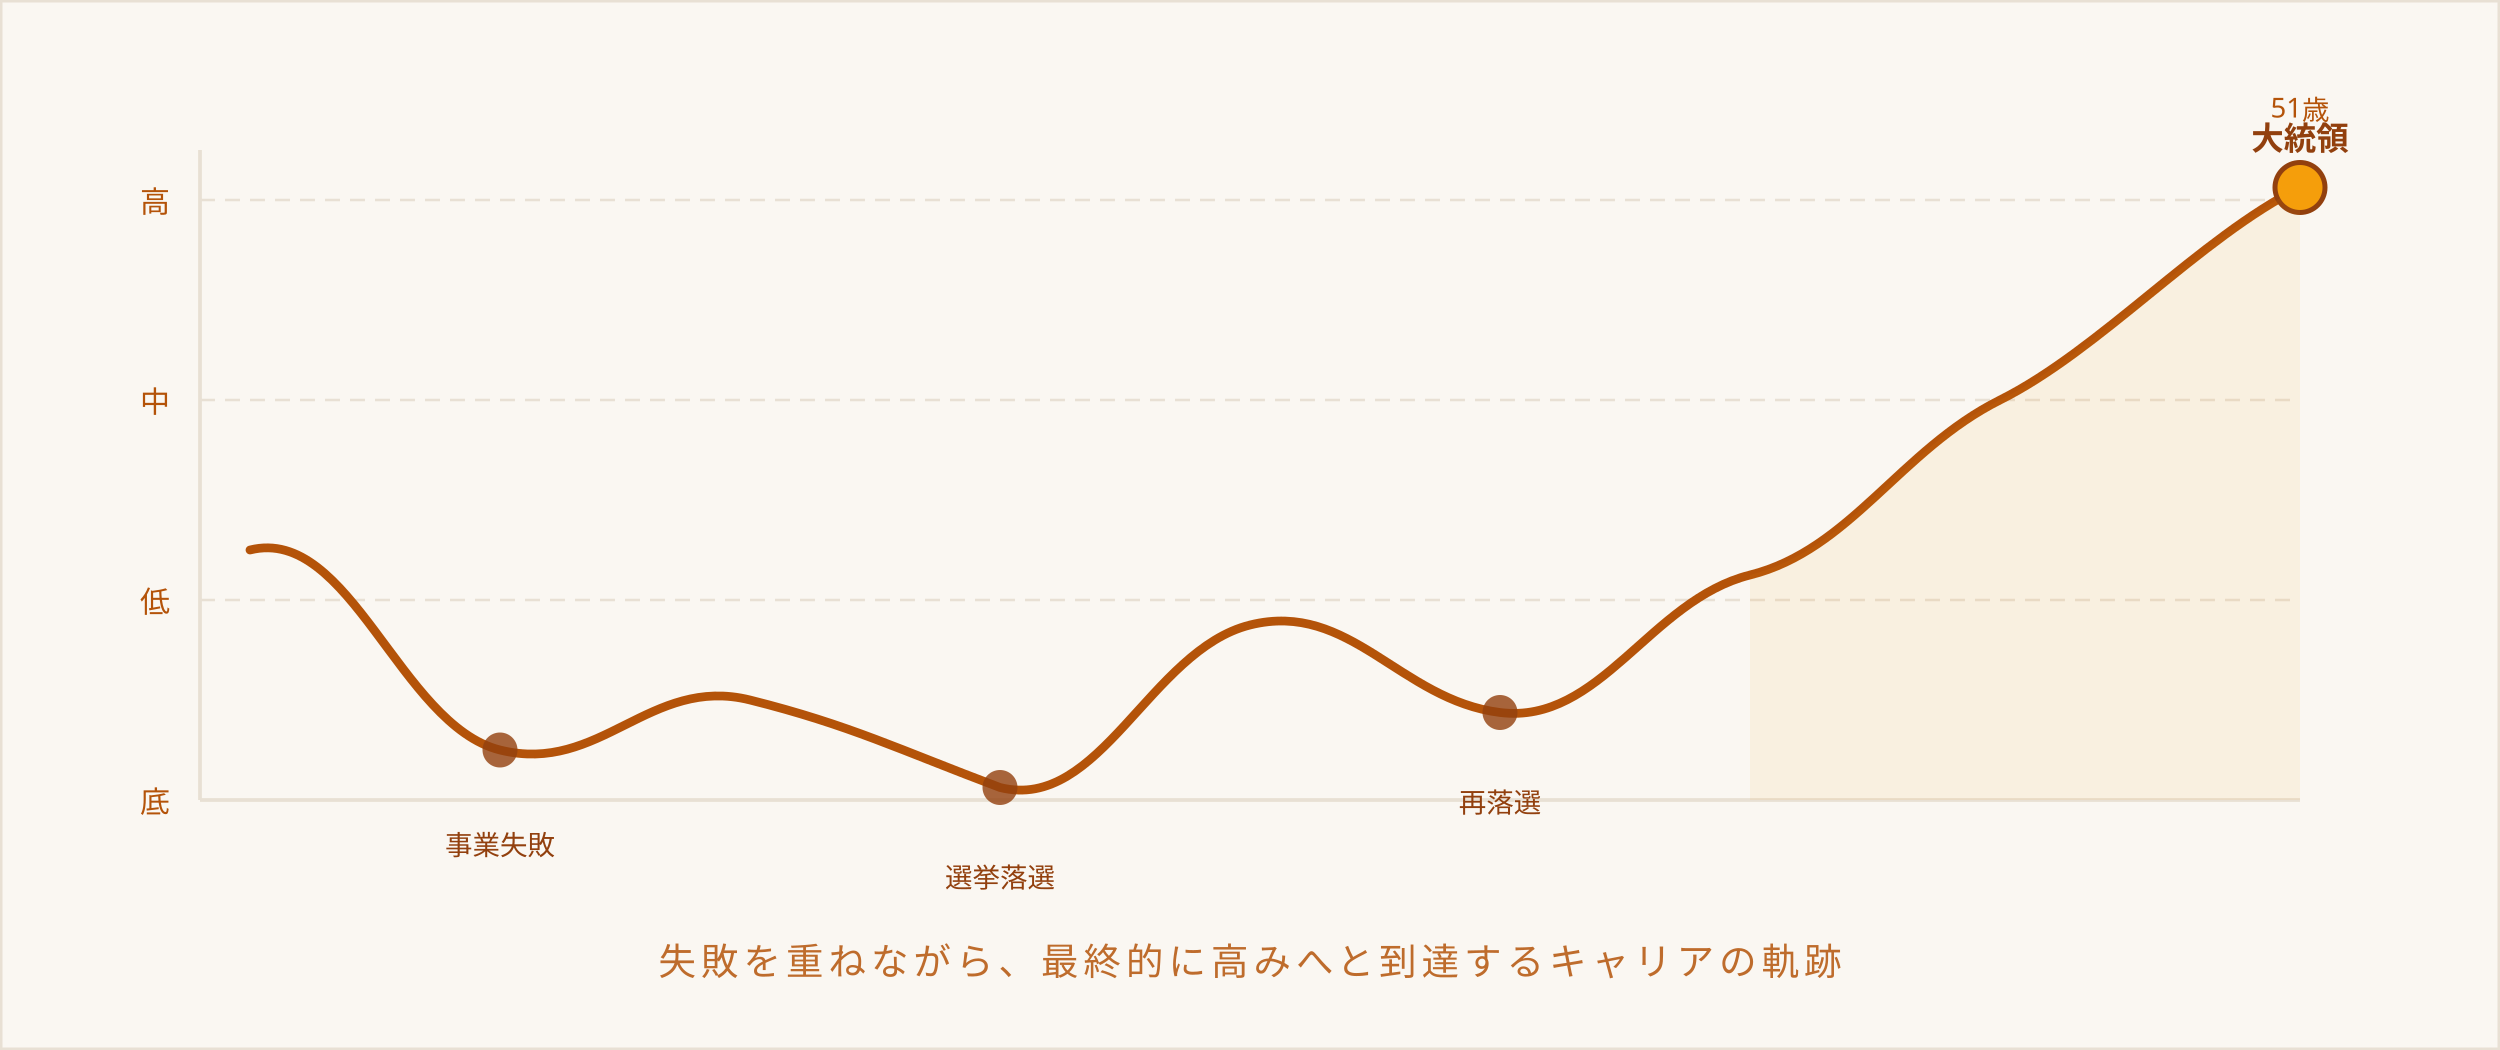
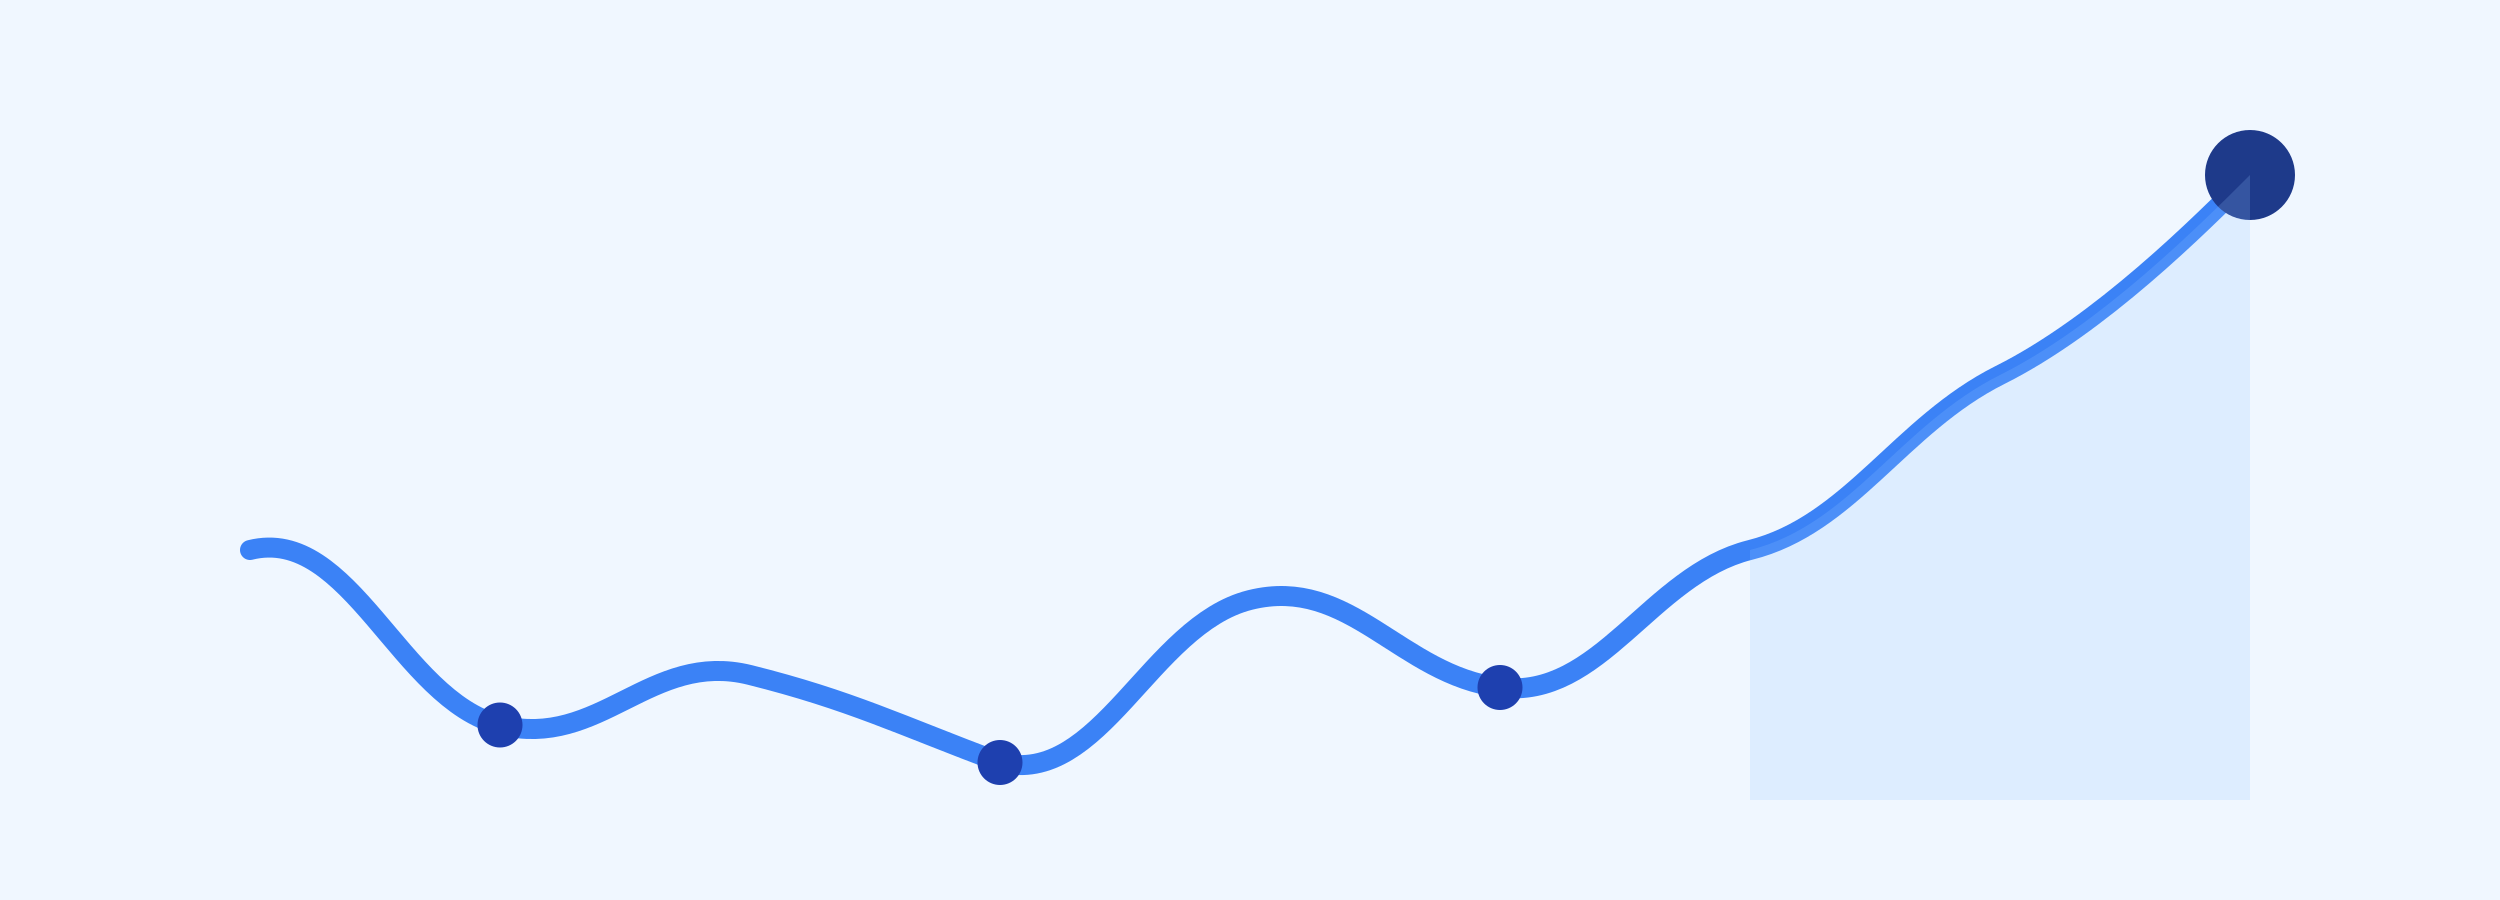
- <svg xmlns="http://www.w3.org/2000/svg" width="1000" height="420" viewBox="0 0 1000 420">
-   <rect width="1000" height="420" fill="#faf7f2" />
-   <rect x="0" y="0" width="1000" height="420" fill="none" stroke="#e8e0d4" stroke-width="2" />
-   <line x1="80" y1="60" x2="80" y2="320" stroke="#e8e0d4" stroke-width="1.5" />
-   <line x1="80" y1="320" x2="920" y2="320" stroke="#e8e0d4" stroke-width="1.5" />
-   <line x1="80" y1="240" x2="920" y2="240" stroke="#e8e0d4" stroke-width="1" stroke-dasharray="6 4" />
-   <line x1="80" y1="160" x2="920" y2="160" stroke="#e8e0d4" stroke-width="1" stroke-dasharray="6 4" />
-   <line x1="80" y1="80" x2="920" y2="80" stroke="#e8e0d4" stroke-width="1" stroke-dasharray="6 4" />
-   <text x="68" y="325" font-family="'Hiragino Sans', sans-serif" font-size="12" fill="#b45309" text-anchor="end">底</text>
-   <text x="68" y="245" font-family="'Hiragino Sans', sans-serif" font-size="12" fill="#b45309" text-anchor="end">低</text>
-   <text x="68" y="165" font-family="'Hiragino Sans', sans-serif" font-size="12" fill="#b45309" text-anchor="end">中</text>
-   <text x="68" y="85" font-family="'Hiragino Sans', sans-serif" font-size="12" fill="#b45309" text-anchor="end">高</text>
-   <path d="M 100 220            C 140 210 160 290 200 300            C 240 310 260 270 300 280            C 340 290 360 300 400 315            C 440 325 460 260 500 250            C 540 240 560 280 600 285            C 640 290 660 240 700 230            C 740 220 760 180 800 160            C 840 140 880 95 920 75" stroke="#b45309" stroke-width="3.5" fill="none" stroke-linecap="round" stroke-linejoin="round" />
-   <circle cx="200" cy="300" r="7" fill="#92400e" opacity="0.8" />
-   <circle cx="400" cy="315" r="7" fill="#92400e" opacity="0.8" />
-   <circle cx="600" cy="285" r="7" fill="#92400e" opacity="0.8" />
-   <circle cx="920" cy="75" r="10" fill="#f59e0b" stroke="#92400e" stroke-width="2" />
-   <text x="920" y="60" font-family="'Hiragino Sans', sans-serif" font-size="13" font-weight="700" fill="#92400e" text-anchor="middle">大統領</text>
-   <text x="920" y="47" font-family="'Hiragino Sans', sans-serif" font-size="11" fill="#b45309" text-anchor="middle">51歳</text>
-   <text x="200" y="342" font-family="'Hiragino Sans', sans-serif" font-size="11" fill="#92400e" text-anchor="middle">事業失敗</text>
-   <text x="400" y="355" font-family="'Hiragino Sans', sans-serif" font-size="11" fill="#92400e" text-anchor="middle">選挙落選</text>
-   <text x="600" y="325" font-family="'Hiragino Sans', sans-serif" font-size="11" fill="#92400e" text-anchor="middle">再落選</text>
-   <path d="M 700 230 C 740 220 760 180 800 160 C 840 140 880 95 920 75 L 920 320 L 700 320 Z" fill="#f59e0b" opacity="0.08" />
-   <text x="500" y="390" font-family="'Hiragino Sans', sans-serif" font-size="15" fill="#b45309" text-anchor="middle" letter-spacing="2" opacity="0.85">失敗を重ねながら、最終的に高みへと到達するキャリアの軌跡</text>
+ <svg xmlns="http://www.w3.org/2000/svg" viewBox="0 0 1000 360">
+   <rect width="1000" height="360" fill="#f0f7ff" />
+   <path d="M100 220 C140 210 160 280 200 290 C240 300 260 260 300 270 C340 280 360 290 400 305            C440 315 460 250 500 240 C540 230 560 270 600 275 C640 280 660 230 700 220            C740 210 760 170 800 150 C840 130 880 90 900 70" stroke="#3b82f6" stroke-width="8" fill="none" stroke-linecap="round" stroke-linejoin="round" />
+   <circle cx="200" cy="290" r="9" fill="#1e40af" />
+   <circle cx="400" cy="305" r="9" fill="#1e40af" />
+   <circle cx="600" cy="275" r="9" fill="#1e40af" />
+   <circle cx="900" cy="70" r="18" fill="#1e3a8a" />
+   <path d="M700 220 C740 210 760 170 800 150 C840 130 880 90 900 70 L900 320 L700 320 Z" fill="#93c5fd" opacity="0.2" />
</svg>
